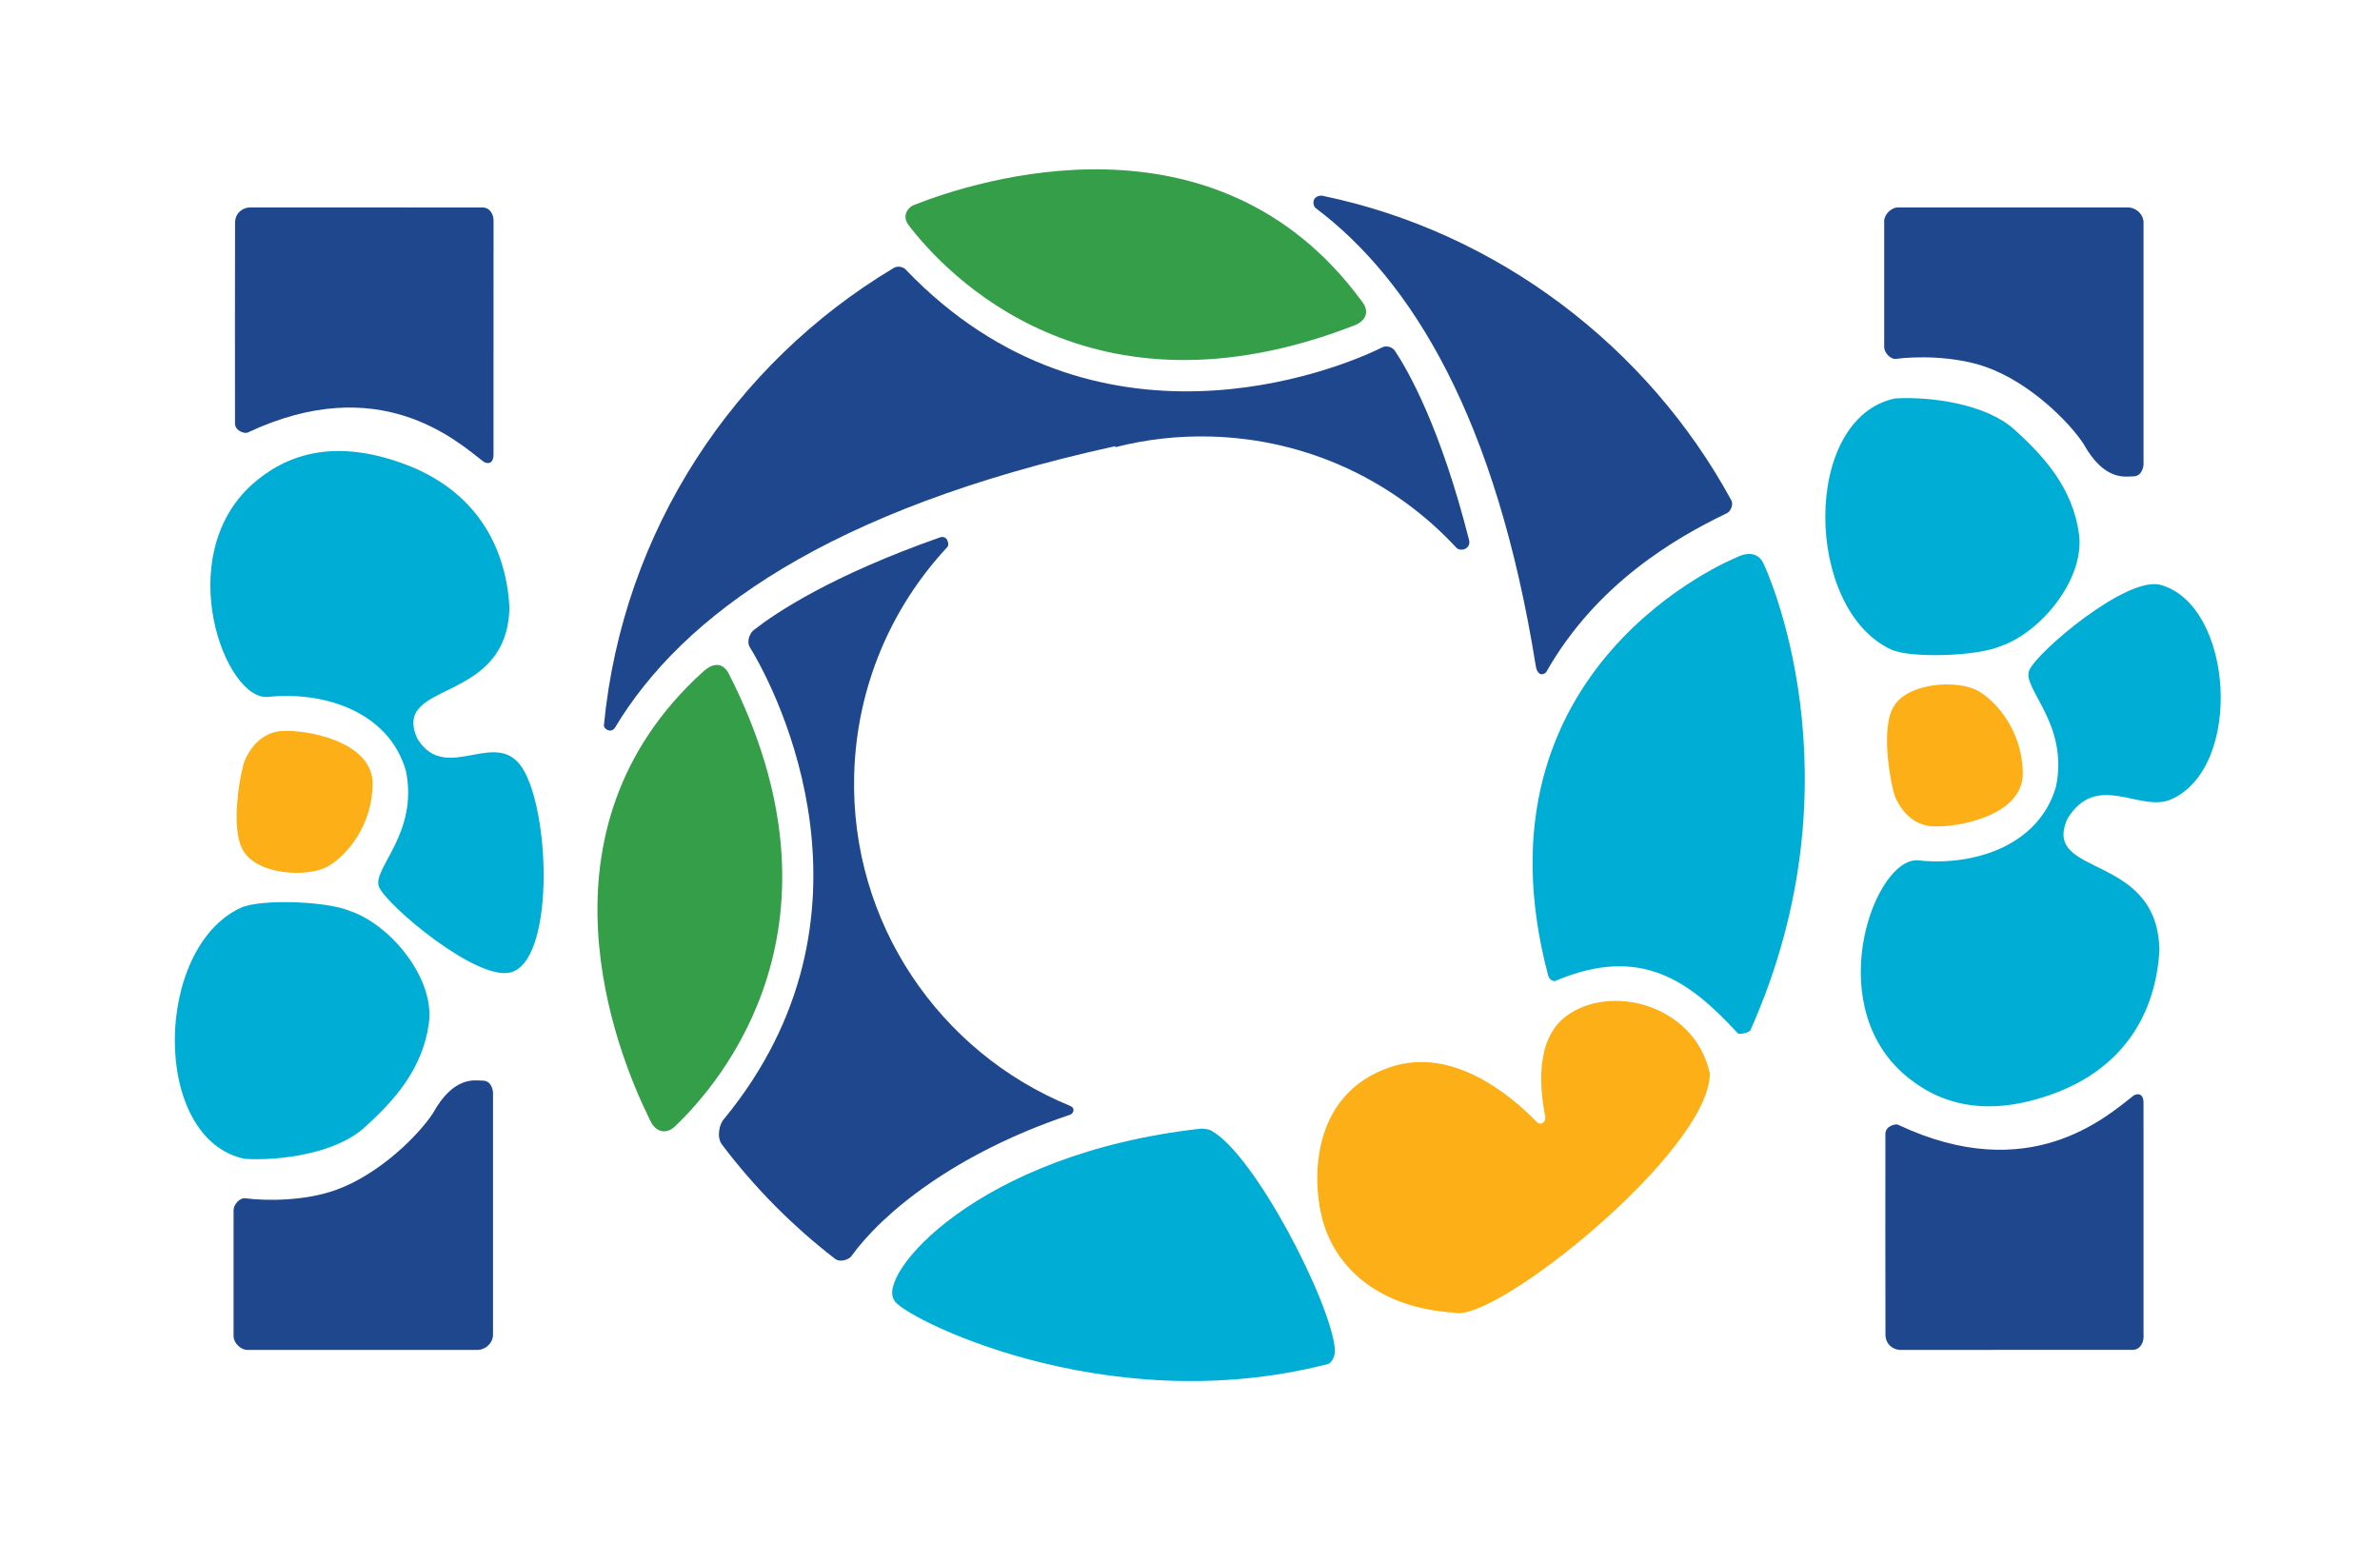
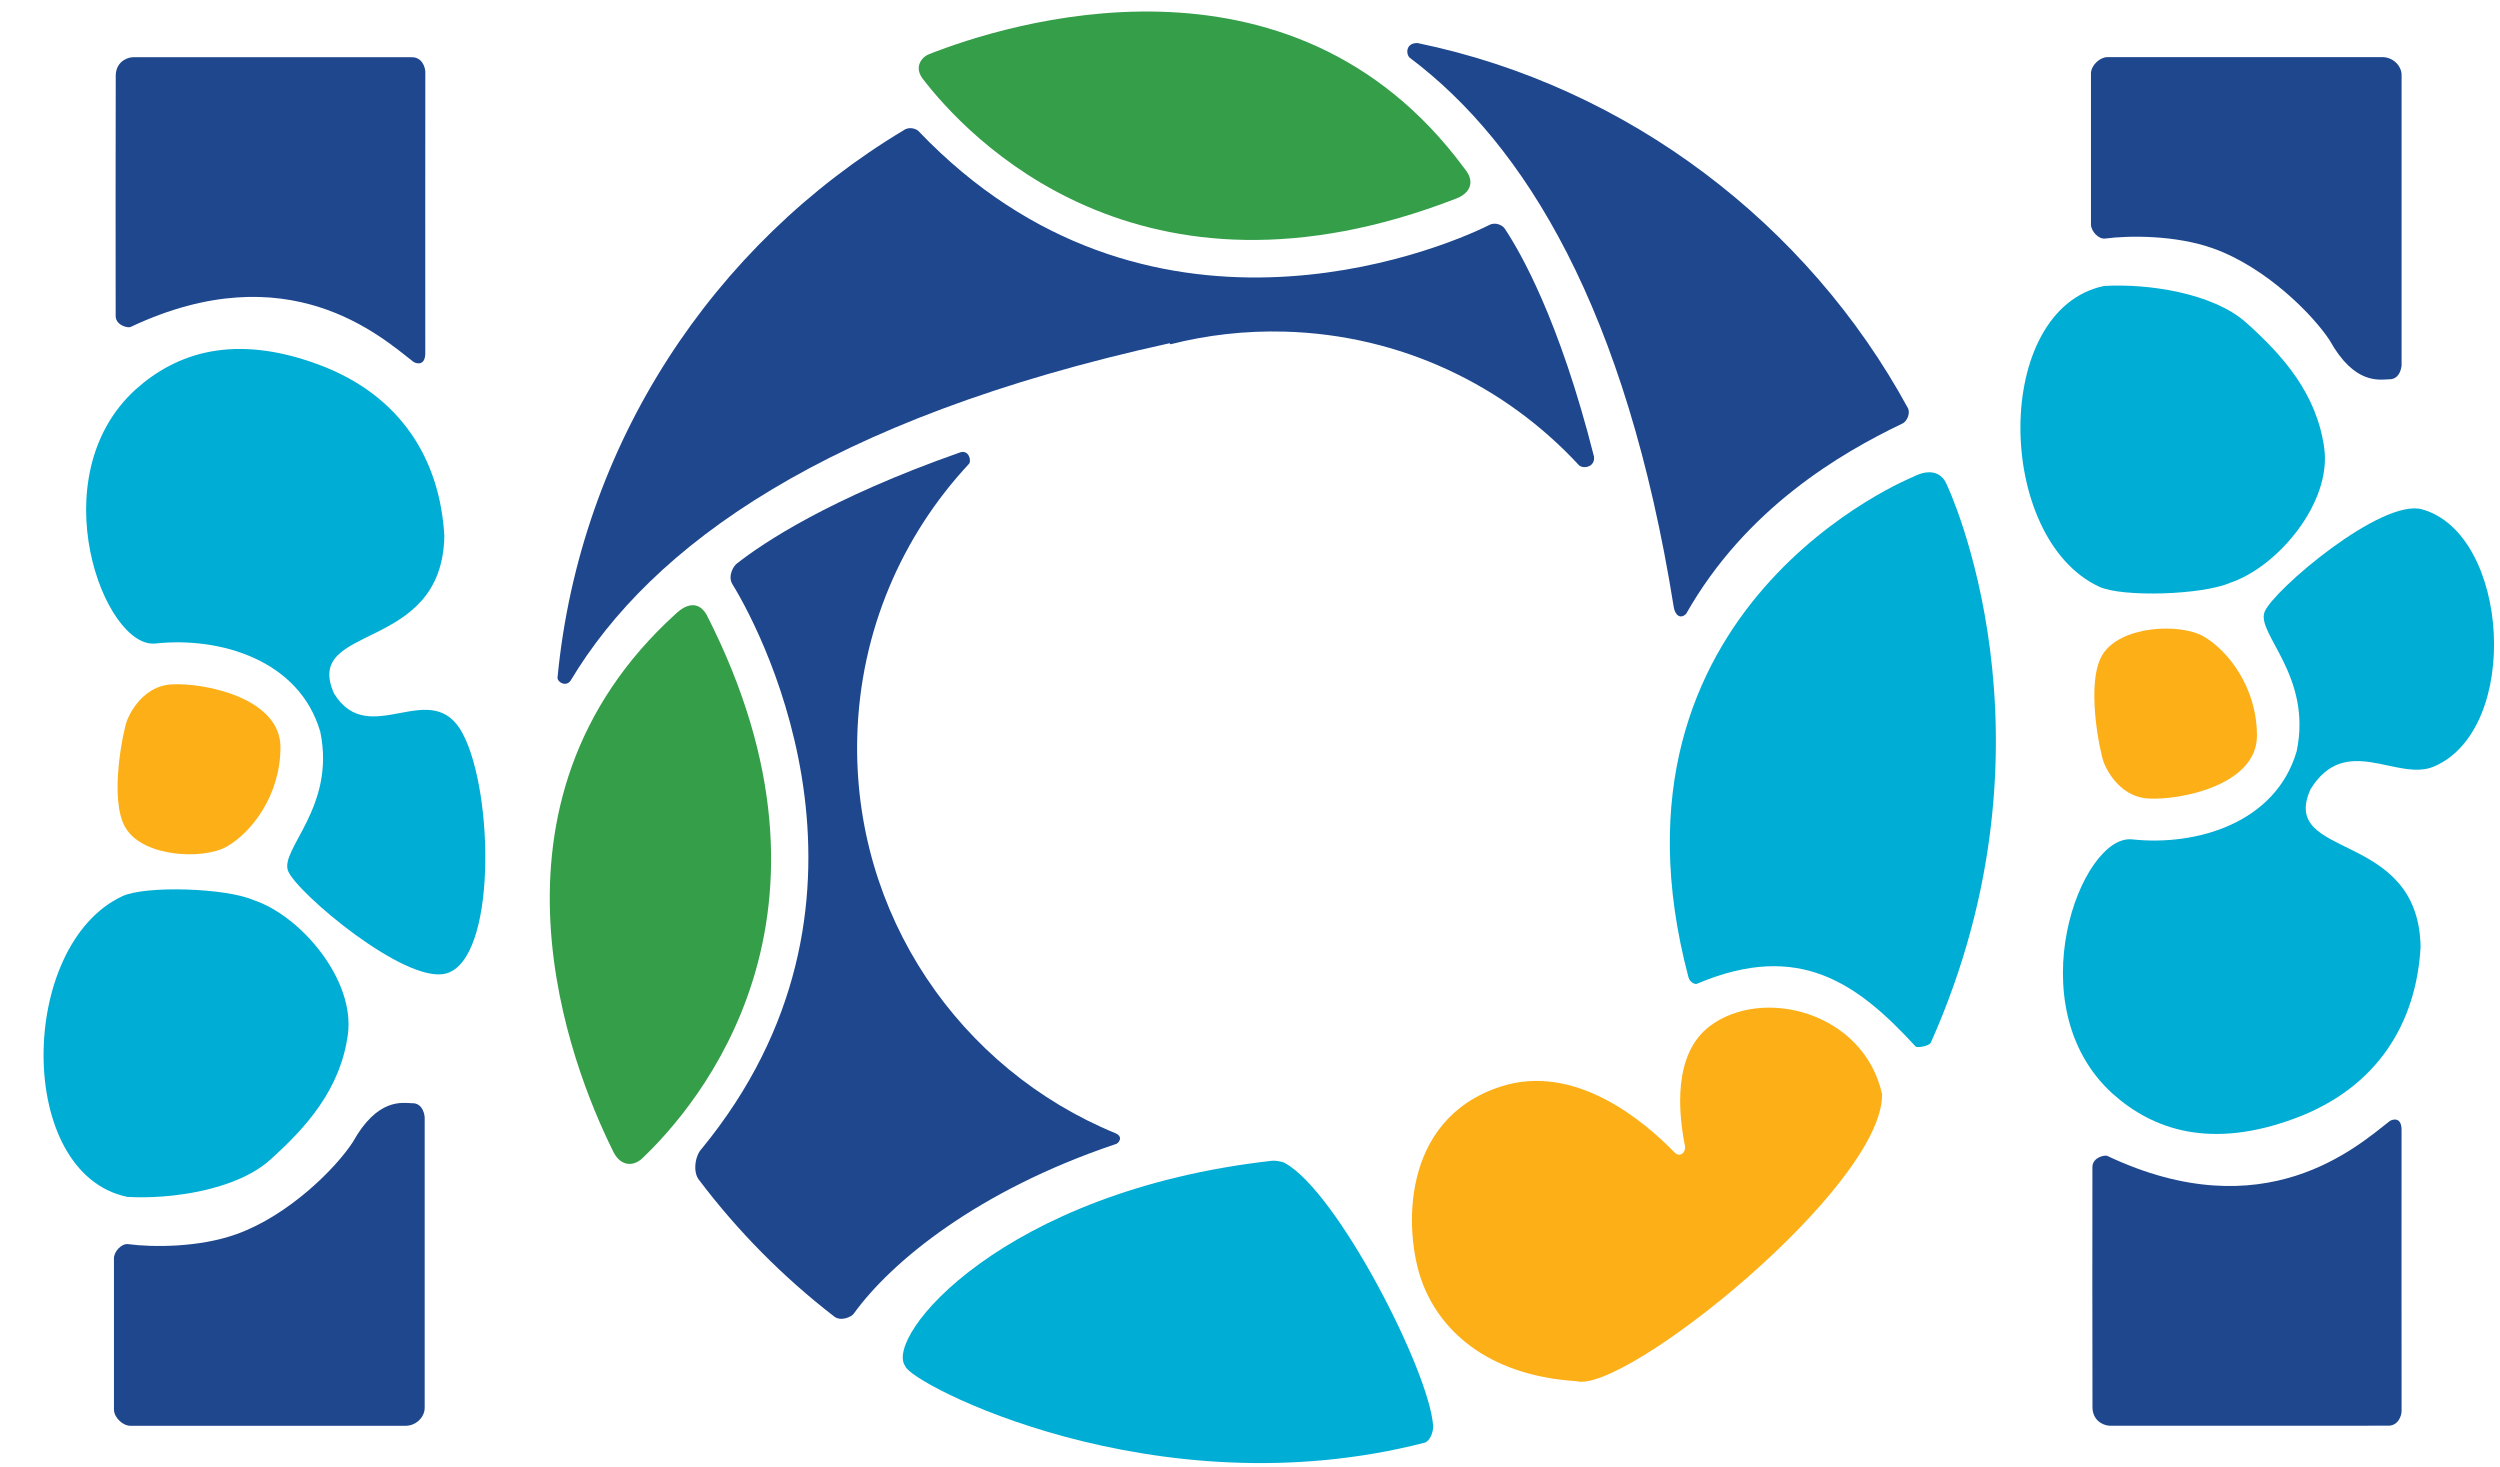
- <svg xmlns="http://www.w3.org/2000/svg" version="1.1" id="Logo_1_" x="0px" y="0px" width="446.978px" height="289.486px" viewBox="0 0 446.978 289.486" enable-background="new 0 0 446.978 289.486" xml:space="preserve">
+ <svg xmlns="http://www.w3.org/2000/svg" version="1.1" id="Logo_1_" x="0px" y="0px" width="392px" height="230px" viewBox="26 30 392 230" enable-background="new 0 0 446.978 289.486" xml:space="preserve">
  <g id="_x31__2_">
    <g>
      <path fill-rule="evenodd" clip-rule="evenodd" fill="#FCAF17" d="M52.923,137.31c-5.096,0.295-7.008,5.676-7.008,5.676    c-0.546,1.348-2.915,12.454-0.197,16.873c2.806,4.562,12.137,4.984,15.852,2.879c3.714-2.106,8.414-7.88,8.406-15.592    C69.967,139.432,58.019,137.015,52.923,137.31z" />
    </g>
  </g>
  <g id="_x33_">
    <g>
      <path fill-rule="evenodd" clip-rule="evenodd" fill="#1E478E" d="M200.915,207.694c-24.377-9.994-41.247-34.28-40.496-62.188    c0.446-16.554,7.016-31.5,17.479-42.731c0.472-0.417,0.083-2.263-1.307-1.854c-20.596,7.236-31.006,14.273-34.956,17.371    c-0.585,0.358-1.549,1.97-0.827,3.254c5.342,8.65,26.492,50.492-4.805,88.605c-0.958,0.977-1.467,3.616-0.342,4.93    c6.043,7.99,13.131,15.155,21.065,21.29c1.094,0.935,2.802,0.093,3.125-0.367c5.924-8.226,19.509-19.346,41.025-26.589    C201.39,209.349,202.23,208.254,200.915,207.694z" />
    </g>
  </g>
  <g id="_x34_">
    <g>
      <path fill-rule="evenodd" clip-rule="evenodd" fill="#349E49" d="M136.792,126.388c-1.328-2.296-3.267-1.582-4.708-0.257    c-33.031,29.836-16.35,71.422-10.105,84.066c1.188,2.804,3.342,2.759,4.74,1.416C135.465,203.32,160.91,173.601,136.792,126.388z" />
    </g>
  </g>
  <path fill-rule="evenodd" clip-rule="evenodd" fill="#00ADD4" d="M360.342,161.616c-8.046-0.9-18.188,26.109-3.119,39.845  c6.356,5.706,15.412,8.821,28.662,3.885c12.95-4.825,18.992-14.981,19.665-26.869c-0.325-18.563-22.269-13.528-17.267-24.709  c5.541-8.998,13.629-1.072,19.426-3.602c13.686-5.974,11.777-36.475-1.919-40.3c-6.361-1.776-23.346,12.681-24.701,16.073  s7.5,9.984,5.036,21.831C382.849,159.075,370.375,162.701,360.342,161.616z" />
  <path fill-rule="evenodd" clip-rule="evenodd" fill="#00ADD4" d="M355.153,121.997c-16.368-7.618-16.817-43.484,0.756-47.156  c6.75-0.409,17.051,1.059,22.303,5.758c5.727,5.125,11.056,11.11,12.23,19.672c1.175,8.562-7.316,18.646-14.795,21.123  C371.302,123.291,358.772,123.681,355.153,121.997z" />
  <path fill-rule="evenodd" clip-rule="evenodd" fill="#00ADD4" d="M50.397,130.901c-8.058,0.9-18.215-26.107-3.124-39.842  c6.366-5.706,15.435-8.82,28.706-3.884c12.97,4.824,19.021,14.98,19.694,26.867c-0.326,18.562-22.303,13.527-17.292,24.708  c5.549,8.997,15.329-2.972,20.205,6.336s5.277,35.458-2.672,37.563c-6.393,1.692-23.381-12.68-24.738-16.072  c-1.357-3.392,7.511-9.983,5.044-21.83C72.938,133.442,60.445,129.816,50.397,130.901z" />
  <path fill-rule="evenodd" clip-rule="evenodd" fill="#00ADD4" d="M45.2,170.519c-16.392,7.617-16.842,43.48,0.757,47.152  c6.761,0.409,17.077-1.059,22.336-5.757c5.736-5.124,11.072-11.109,12.249-19.67c1.176-8.561-7.328-18.646-14.817-21.122  C61.374,169.224,48.825,168.833,45.2,170.519z" />
  <path fill-rule="evenodd" clip-rule="evenodd" fill="#00ADD4" d="M328.757,193.473c21.294-47.786,2.65-87.184,2.5-87.485  c-1.459-3.422-5.174-1.261-5.174-1.261s-50.783,20.249-35.33,78.502c0.182,0.743,0.997,1.219,1.397,1.001  c16.059-6.797,25.209,0.081,34.208,9.845C326.624,194.363,328.51,194.021,328.757,193.473z" />
  <g id="_x32__1_">
    <g>
      <path fill-rule="evenodd" clip-rule="evenodd" fill="#00ADD4" d="M227.479,212.373c-0.248-0.222-1.581-0.418-1.938-0.375    c-42.36,4.723-61.043,27.668-57.582,32.229c0.59,2.605,39.118,22.905,81.454,11.978c0.802-0.253,1.371-1.688,1.298-2.686    C250.084,244.917,235.699,216.867,227.479,212.373z" />
    </g>
  </g>
  <path fill-rule="evenodd" clip-rule="evenodd" fill="#1E478E" d="M399.692,38.96c-8.753,0-34.957,0-43.269,0  c-1.093,0-2.479,1.174-2.56,2.48c0,5.217,0,18.478,0,23.763c0,1.015,1.168,2.359,2.255,2.199c3.636-0.483,10.988-0.573,16.94,1.561  c8.252,2.96,15.588,10.352,18.235,14.402c3.886,6.994,7.816,6.149,9.26,6.111c1.888,0.073,2.017-2.19,2.017-2.19s0-36.697,0-45.526  C402.572,40.428,401.373,39.041,399.692,38.96z" />
  <path fill-rule="evenodd" clip-rule="evenodd" fill="#1E478E" d="M354.09,212.907c-0.033,7.896,0,29.668,0.011,37.748  c0.006,1.934,1.471,2.835,2.699,2.905c8.638,0.013,35.531-0.005,43.515-0.011c1.706,0.094,2.226-1.498,2.255-2.284  c-0.005-8.118-0.021-34.411-0.005-43.927c0.072-2.378-1.523-1.795-1.852-1.553c-5.136,3.982-19.597,17.116-44.253,5.481  C356.103,211.038,354.175,211.431,354.09,212.907z" />
  <path fill-rule="evenodd" clip-rule="evenodd" fill="#1E478E" d="M44.136,79.614c-0.033-7.895,0-29.666,0.011-37.745  c0.005-1.934,1.474-2.834,2.703-2.905c8.651-0.013,35.585,0.004,43.581,0.01c1.709-0.093,2.229,1.499,2.259,2.284  c-0.005,8.118-0.021,34.409-0.005,43.924c0.072,2.377-1.525,1.795-1.855,1.553c-5.144-3.983-19.626-17.116-44.321-5.482  C46.151,81.483,44.221,81.09,44.136,79.614z" />
  <path fill-rule="evenodd" clip-rule="evenodd" fill="#1E478E" d="M89.709,253.565c-8.756,0-34.968,0-43.282,0  c-1.093,0-2.48-1.175-2.56-2.483c0-5.224,0-18.502,0-23.795c0-1.016,1.168-2.362,2.256-2.202c3.637,0.484,10.991,0.574,16.945-1.563  c8.255-2.963,15.593-10.365,18.241-14.421c3.888-7.004,7.819-6.157,9.263-6.119c1.889-0.073,2.018,2.193,2.018,2.193  s0,36.747,0,45.587C92.589,252.096,91.39,253.485,89.709,253.565z" />
  <path fill-rule="evenodd" clip-rule="evenodd" fill="#FCAF17" d="M321.113,201.588c0.113,14.522-40.421,47.052-47.943,44.98  c-14.322-0.92-21.657-8.328-24.305-15.883c-2.648-7.554-3.351-25.089,12.346-30.279c11.657-3.854,22.549,5.337,27.384,10.324  c0.718,0.721,1.668,0.186,1.631-0.93c-1.07-5.247-1.929-14.455,3.803-18.851C302.308,184.602,318.263,188.654,321.113,201.588z" />
  <path fill-rule="evenodd" clip-rule="evenodd" fill="#FCAF17" d="M355.866,149.531c0,0,1.91,5.382,6.998,5.677  s17.019-2.123,17.026-9.836c0.008-7.713-4.684-13.488-8.393-15.593c-3.709-2.106-13.026-1.684-15.828,2.878  C352.956,137.076,355.321,148.183,355.866,149.531z" />
  <path fill-rule="evenodd" clip-rule="evenodd" fill="#349E49" d="M171.688,38.49c11.733-4.629,56.623-19.084,83.905,17.884  c2.057,2.426,0.458,4.108-1.194,4.731c-49.766,19.38-76.82-9.732-83.772-18.829C169.22,40.316,170.751,38.811,171.688,38.49z" />
  <path fill-rule="evenodd" clip-rule="evenodd" fill="#1E478E" d="M288.438,125.156c-7.446-46.598-23.306-72.532-41.427-86.132  c-0.622-0.672-0.514-2.328,1.266-2.272c33.114,6.828,61.24,28.517,76.834,57.15c0.504,0.765-0.036,2.205-0.879,2.54  c-9.583,4.598-24.461,13.232-33.854,29.818C289.467,127.143,288.634,126.446,288.438,125.156z" />
  <path fill-rule="evenodd" clip-rule="evenodd" fill="#1E478E" d="M273.532,102.895c-11.518-12.436-27.837-20.403-46.116-20.896  c-6.18-0.167-12.183,0.532-17.891,1.986c-0.042-0.056-0.084-0.114-0.126-0.168c-53.828,11.819-81.275,31.758-93.923,52.898  c-0.73,1.072-2.142,0.225-2.054-0.509c3.53-36.616,24.485-67.923,54.297-85.796c0.89-0.638,2.053-0.174,2.353,0.201  c35.539,37.172,80.952,18.934,89.478,14.651c1.002-0.505,2.112,0.109,2.407,0.608c2.378,3.56,8.556,14.229,13.983,35.727  C276.142,103.283,274.175,103.601,273.532,102.895z" />
</svg>
